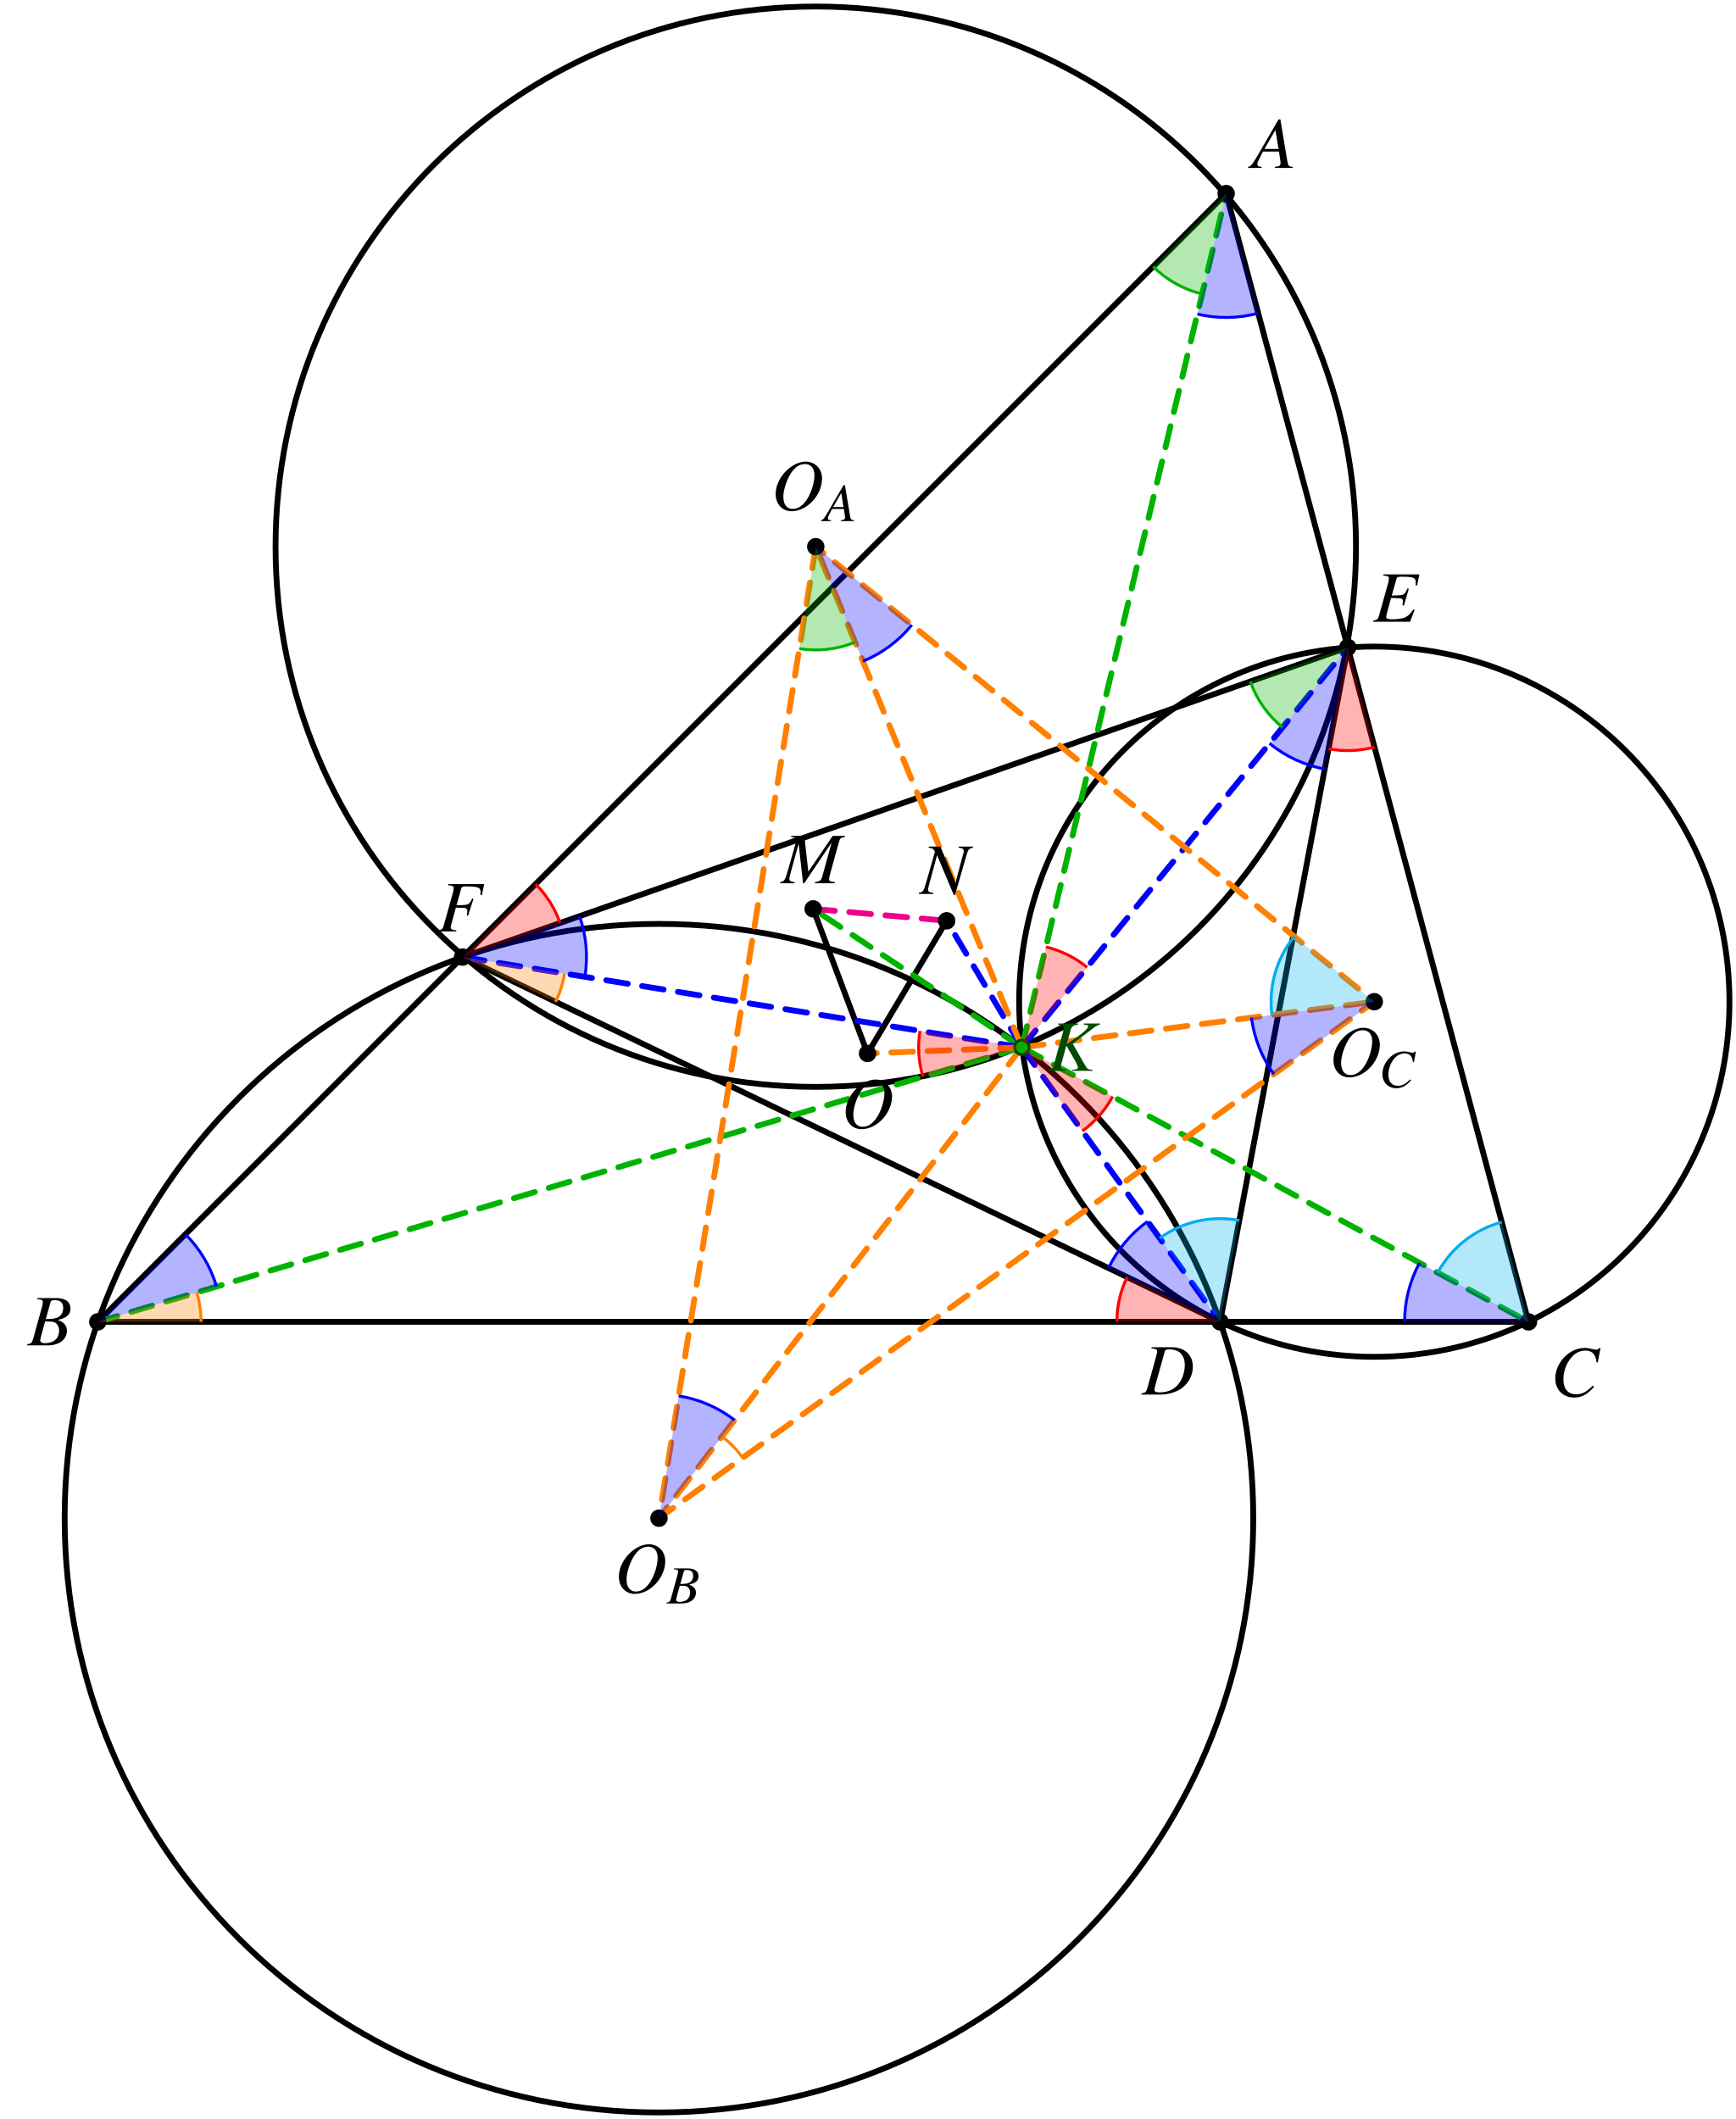
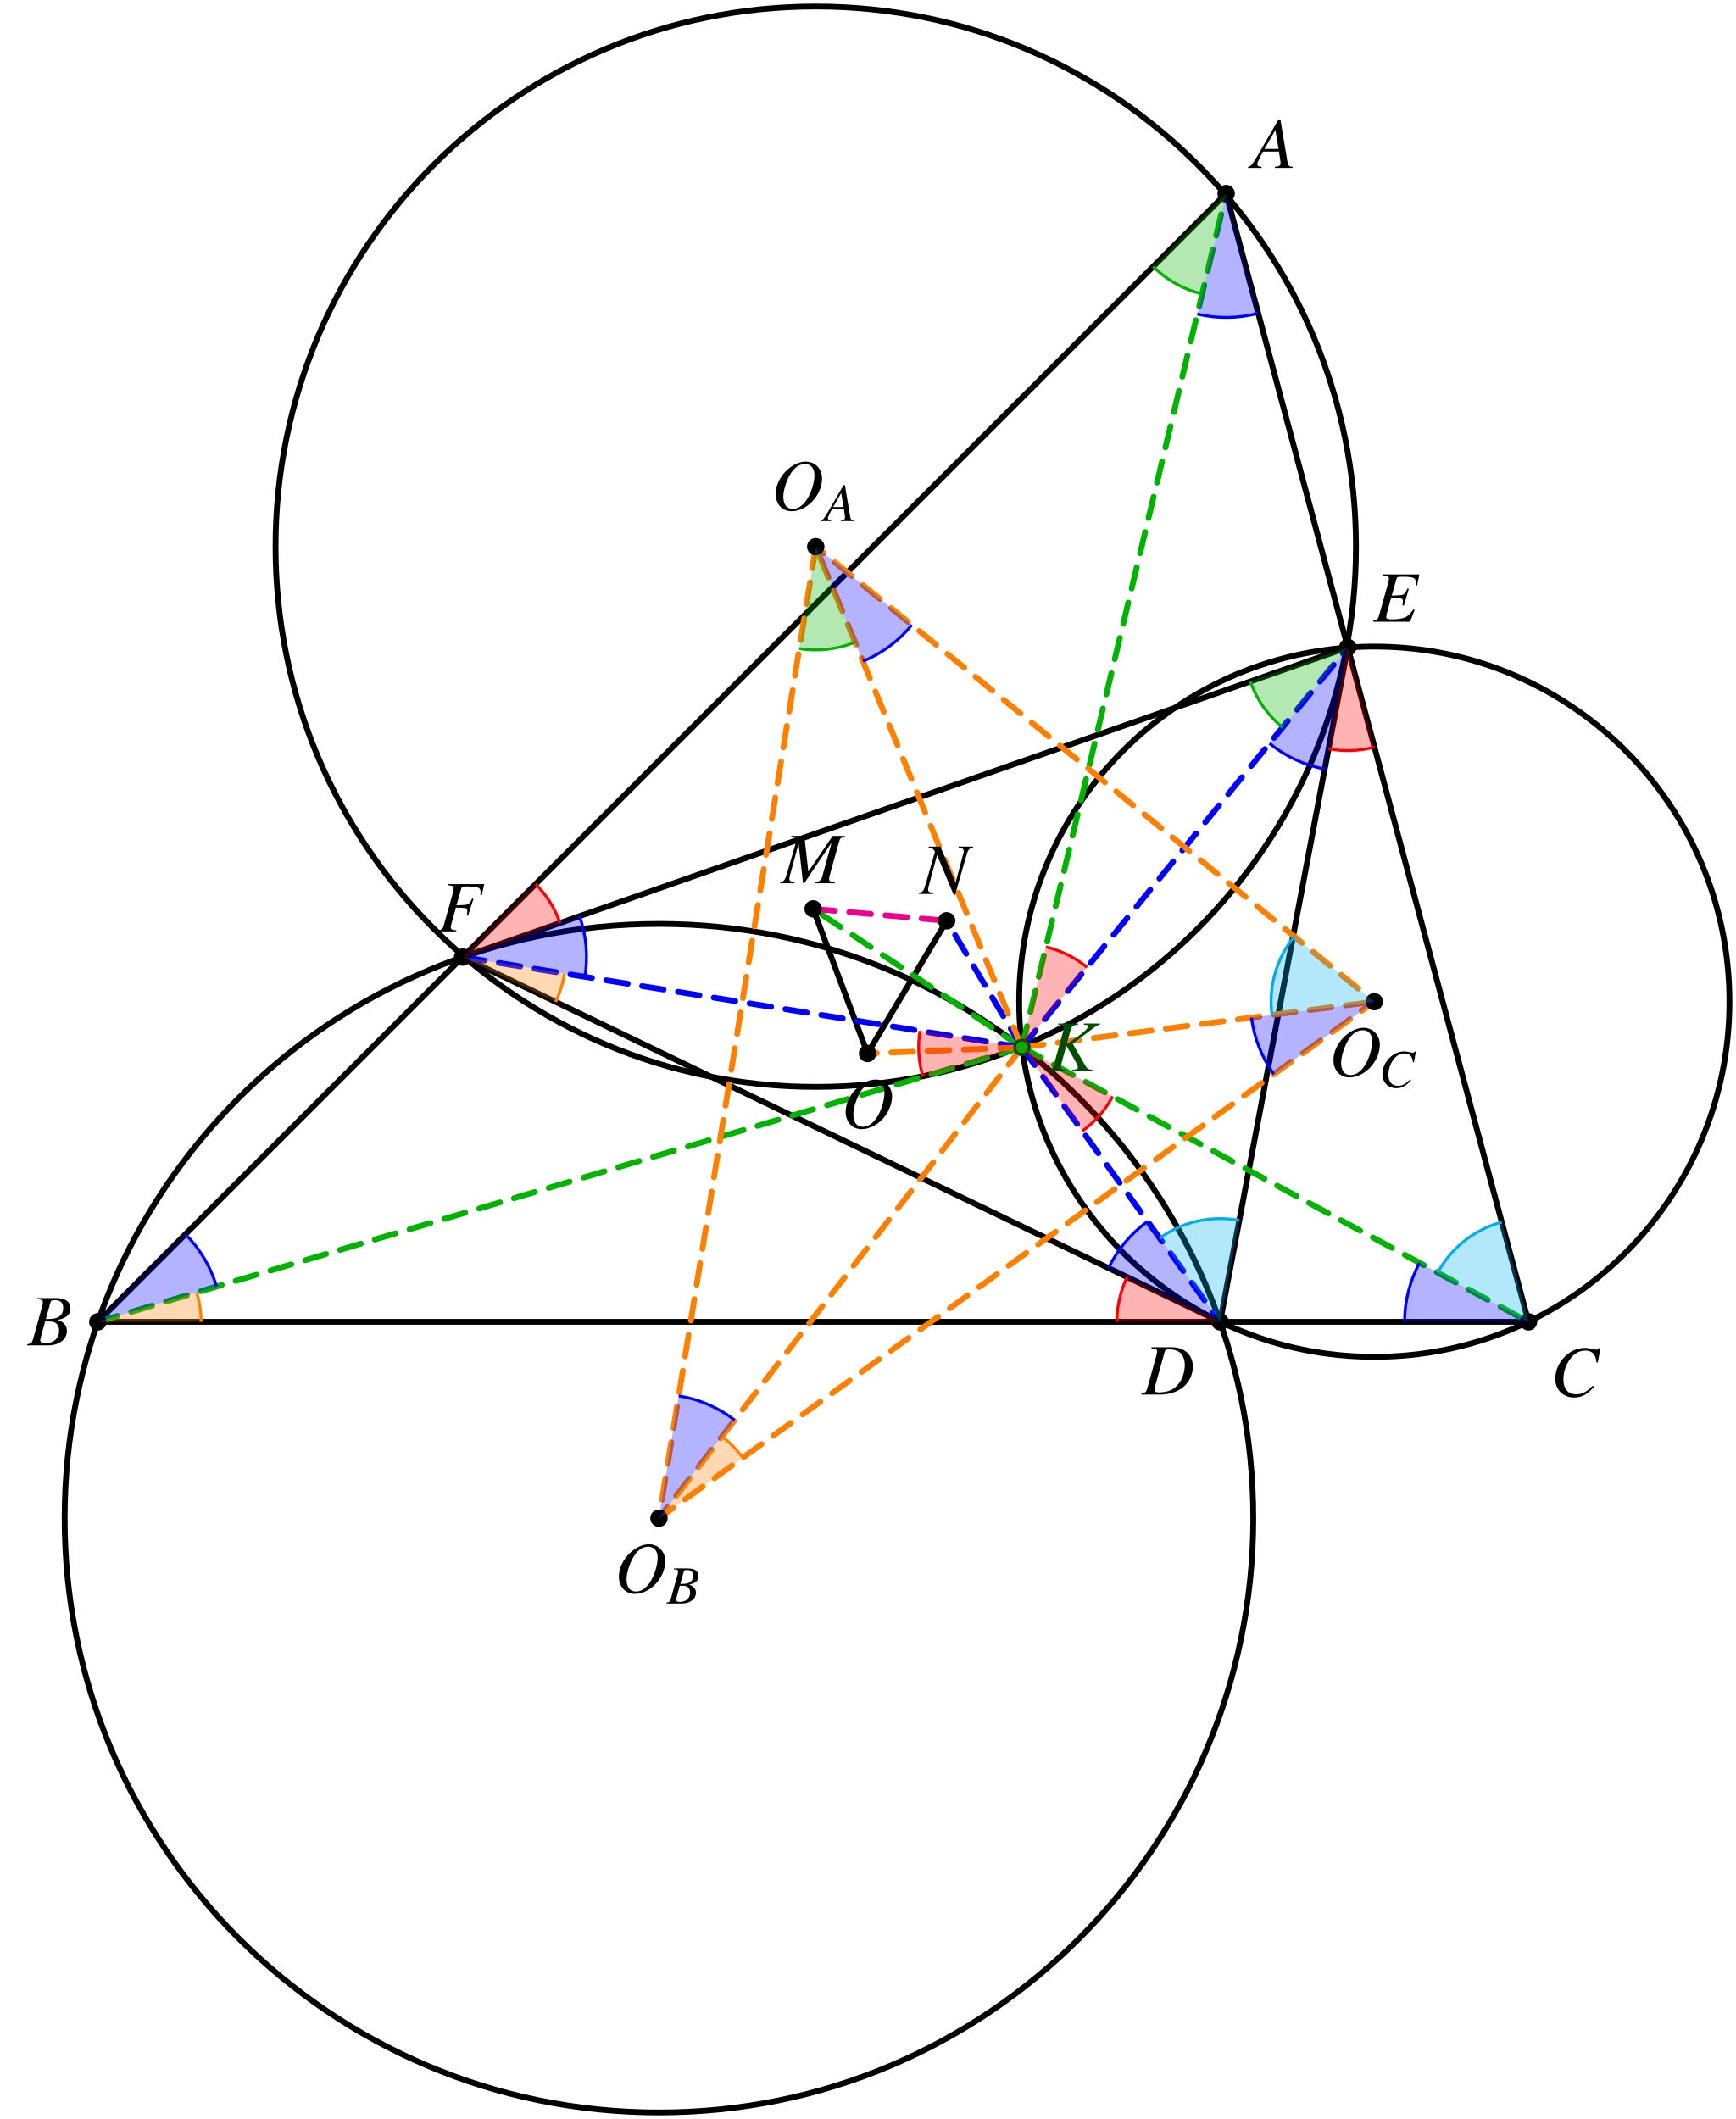
<svg xmlns="http://www.w3.org/2000/svg" xmlns:xlink="http://www.w3.org/1999/xlink" width="357.453pt" height="436.346pt" viewBox="0 0 357.453 436.346">
  <defs>
    <g>
      <g id="glyph-0-0">
        <path d="M 9.641 -9.75 L 2.203 -9.75 L 2.203 -9.516 C 3.172 -9.422 3.344 -9.328 3.344 -8.906 C 3.344 -8.672 3.281 -8.312 3.188 -7.953 L 1.344 -1.344 C 1.078 -0.453 0.969 -0.359 0.125 -0.234 L 0.125 0 L 3.891 0 L 3.891 -0.234 C 3.016 -0.281 2.75 -0.453 2.75 -0.891 C 2.75 -1.016 2.797 -1.234 2.891 -1.562 L 3.812 -4.906 C 4.359 -4.875 4.688 -4.859 5.016 -4.859 C 5.594 -4.859 5.703 -4.844 5.844 -4.781 C 6.062 -4.656 6.172 -4.469 6.172 -4.172 C 6.172 -3.922 6.141 -3.75 6.047 -3.281 L 6.297 -3.219 L 7.438 -6.703 L 7.172 -6.781 C 6.5 -5.438 6.453 -5.422 3.938 -5.391 L 4.922 -8.875 C 5.016 -9.172 5.234 -9.266 5.844 -9.266 C 8.344 -9.266 8.891 -9.062 8.891 -8.141 C 8.891 -8.047 8.891 -7.984 8.875 -7.781 C 8.859 -7.688 8.859 -7.672 8.844 -7.5 L 9.156 -7.469 Z M 9.641 -9.75 " />
      </g>
      <g id="glyph-0-1">
        <path d="M 13.047 -9.75 L 10.547 -9.75 L 5.531 -2.391 L 4.703 -9.75 L 2 -9.75 L 2 -9.516 C 2.75 -9.469 3.109 -9.312 3.109 -8.969 C 3.109 -8.844 3.047 -8.625 2.953 -8.344 C 2.922 -8.297 2.891 -8.125 2.828 -7.906 C 2.812 -7.859 2.797 -7.797 2.781 -7.734 L 1.188 -2.188 C 0.734 -0.625 0.516 -0.328 -0.266 -0.234 L -0.266 0 L 2.688 0 L 2.688 -0.234 C 1.922 -0.297 1.625 -0.484 1.625 -0.891 C 1.625 -1.047 1.688 -1.438 1.766 -1.688 L 3.531 -8.156 L 4.438 0 L 4.688 0 L 10.328 -8.375 L 8.391 -1.359 C 8.156 -0.562 7.859 -0.344 6.891 -0.234 L 6.891 0 L 10.969 0 L 10.969 -0.234 C 9.953 -0.328 9.812 -0.422 9.812 -0.875 C 9.812 -1.141 9.844 -1.328 9.984 -1.797 L 11.812 -8.406 C 12.078 -9.312 12.156 -9.375 13.047 -9.516 Z M 13.047 -9.75 " />
      </g>
      <g id="glyph-0-2">
        <path d="M 10.859 -9.75 L 7.891 -9.75 L 7.891 -9.516 C 8.734 -9.438 8.938 -9.297 8.938 -8.75 C 8.938 -8.578 8.906 -8.391 8.797 -8.094 C 8.781 -8.047 8.766 -7.984 8.766 -7.984 L 7.25 -2.297 L 4.141 -9.75 L 1.734 -9.75 L 1.734 -9.516 C 2.438 -9.453 2.75 -9.266 3.016 -8.672 L 1.234 -2.453 C 0.672 -0.531 0.547 -0.359 -0.297 -0.234 L -0.297 0 L 2.656 0 L 2.656 -0.234 C 1.891 -0.297 1.609 -0.469 1.609 -0.875 C 1.609 -1.078 1.656 -1.375 1.75 -1.688 L 3.453 -7.984 L 6.891 0.219 L 7.156 0.219 L 9.312 -7.297 C 9.859 -9.219 9.922 -9.312 10.859 -9.516 Z M 10.859 -9.75 " />
      </g>
      <g id="glyph-0-3">
        <path d="M 7.078 -9.953 C 5.828 -9.953 4.484 -9.344 3.281 -8.266 C 1.781 -6.875 0.891 -5.047 0.891 -3.297 C 0.891 -1.203 2.25 0.266 4.156 0.266 C 7.266 0.266 10.281 -2.875 10.438 -6.25 C 10.547 -8.344 9.078 -9.953 7.078 -9.953 Z M 6.953 -9.453 C 8.125 -9.453 8.875 -8.594 8.875 -7.188 C 8.875 -5.578 8.172 -3.391 7.203 -1.984 C 6.375 -0.812 5.453 -0.219 4.406 -0.219 C 3.156 -0.219 2.469 -1.141 2.469 -2.75 C 2.469 -4.156 3.219 -6.375 4.109 -7.672 C 4.938 -8.891 5.859 -9.453 6.953 -9.453 Z M 6.953 -9.453 " />
      </g>
      <g id="glyph-0-4">
        <path d="M -0.125 0 L 4.094 0 C 6.438 0 8.047 -1.219 8.047 -2.984 C 8.047 -3.547 7.875 -4.062 7.547 -4.391 C 7.25 -4.734 6.953 -4.922 6.172 -5.25 C 7.234 -5.5 7.656 -5.672 8.141 -6.094 C 8.562 -6.453 8.781 -6.953 8.781 -7.562 C 8.781 -8.984 7.719 -9.75 5.797 -9.75 L 1.938 -9.75 L 1.938 -9.516 C 2.875 -9.438 3.094 -9.328 3.094 -8.906 C 3.094 -8.672 3.031 -8.312 2.922 -7.953 L 1.094 -1.344 C 0.828 -0.484 0.719 -0.391 -0.125 -0.234 Z M 3.562 -4.938 C 4.531 -4.938 5.156 -4.891 5.453 -4.766 C 6.062 -4.516 6.438 -3.859 6.438 -3.047 C 6.438 -1.438 5.328 -0.453 3.516 -0.453 C 2.891 -0.453 2.547 -0.672 2.547 -1.078 C 2.547 -1.25 2.734 -1.969 3.078 -3.172 C 3.266 -3.844 3.359 -4.188 3.562 -4.938 Z M 4.672 -8.891 C 4.766 -9.219 4.938 -9.312 5.531 -9.312 C 6.719 -9.312 7.281 -8.797 7.281 -7.688 C 7.281 -6.844 6.922 -6.188 6.281 -5.828 C 5.766 -5.531 5.047 -5.422 3.703 -5.422 Z M 4.672 -8.891 " />
      </g>
      <g id="glyph-0-5">
        <path d="M 8.422 -0.234 C 7.578 -0.312 7.484 -0.438 7.297 -1.531 L 5.891 -9.984 L 5.5 -9.984 L 1.172 -2.516 C -0.016 -0.516 -0.172 -0.359 -0.766 -0.234 L -0.766 0 L 2.031 0 L 2.031 -0.234 C 1.266 -0.312 1.156 -0.391 1.156 -0.766 C 1.156 -1.047 1.188 -1.188 1.453 -1.688 L 2.297 -3.375 L 5.594 -3.375 L 5.891 -1.422 C 5.906 -1.281 5.922 -1.156 5.922 -1.031 C 5.922 -0.469 5.703 -0.328 4.75 -0.234 L 4.75 0 L 8.422 0 Z M 2.609 -3.906 L 4.859 -7.797 L 5.516 -3.906 Z M 2.609 -3.906 " />
      </g>
      <g id="glyph-0-6">
        <path d="M 9.469 -9.75 L 2.047 -9.75 L 2.047 -9.516 C 2.969 -9.422 3.203 -9.312 3.203 -8.906 C 3.203 -8.734 3.109 -8.219 3.031 -7.953 L 1.188 -1.344 C 0.938 -0.5 0.828 -0.391 -0.016 -0.234 L -0.016 0 L 7.562 0 L 8.484 -2.422 L 8.25 -2.547 C 7.547 -1.578 7.156 -1.188 6.516 -0.891 C 5.953 -0.641 4.938 -0.5 3.828 -0.5 C 2.984 -0.5 2.625 -0.641 2.625 -1 C 2.625 -1.172 2.797 -1.859 3.172 -3.188 C 3.359 -3.844 3.5 -4.328 3.641 -4.906 C 4.172 -4.875 4.625 -4.859 4.812 -4.859 C 5.391 -4.875 5.812 -4.781 5.969 -4.625 C 6.047 -4.562 6.078 -4.422 6.078 -4.172 C 6.078 -3.906 6.047 -3.719 5.969 -3.391 L 6.281 -3.312 L 7.297 -6.781 L 7.016 -6.844 C 6.453 -5.578 6.312 -5.484 4.953 -5.422 C 4.781 -5.422 4.297 -5.406 3.781 -5.391 L 4.766 -8.875 C 4.859 -9.203 5.016 -9.266 5.859 -9.266 C 8.203 -9.266 8.719 -9.062 8.719 -8.172 C 8.719 -7.984 8.703 -7.75 8.688 -7.5 L 9 -7.469 Z M 9.469 -9.75 " />
      </g>
      <g id="glyph-0-7">
        <path d="M 1.938 -9.516 C 2.875 -9.422 3.094 -9.312 3.094 -8.906 C 3.094 -8.672 3.031 -8.312 2.922 -7.953 L 1.094 -1.344 C 0.828 -0.484 0.719 -0.391 -0.125 -0.234 L -0.125 0 L 3.656 0 C 5.406 0 7 -0.469 8.156 -1.297 C 9.609 -2.359 10.453 -4 10.453 -5.734 C 10.453 -8.188 8.75 -9.75 6.094 -9.75 L 1.938 -9.75 Z M 4.672 -8.875 C 4.766 -9.203 4.984 -9.312 5.594 -9.312 C 6.438 -9.312 7.188 -9.109 7.656 -8.75 C 8.391 -8.219 8.797 -7.281 8.797 -6.094 C 8.797 -4.484 8.172 -2.812 7.156 -1.797 C 6.281 -0.891 5.062 -0.453 3.516 -0.453 C 2.828 -0.453 2.547 -0.609 2.547 -1 C 2.547 -1.188 2.609 -1.531 2.875 -2.422 Z M 4.672 -8.875 " />
      </g>
      <g id="glyph-0-8">
        <path d="M 9.734 -6.953 L 10.297 -9.922 L 9.984 -9.922 C 9.859 -9.672 9.703 -9.594 9.406 -9.594 C 9.297 -9.594 9.109 -9.625 8.797 -9.688 C 8.125 -9.859 7.531 -9.953 7.047 -9.953 C 3.875 -9.953 0.984 -6.953 0.984 -3.625 C 0.984 -1.344 2.594 0.266 4.891 0.266 C 6.422 0.266 7.625 -0.391 8.969 -1.953 L 8.703 -2.172 C 7.359 -0.844 6.5 -0.406 5.266 -0.406 C 3.609 -0.406 2.656 -1.531 2.656 -3.469 C 2.656 -5.25 3.375 -7.047 4.547 -8.266 C 5.266 -9 6.203 -9.406 7.188 -9.406 C 8.562 -9.406 9.328 -8.609 9.469 -6.984 Z M 9.734 -6.953 " />
      </g>
      <g id="glyph-0-9">
        <path d="M 10.781 -9.75 L 7.469 -9.75 L 7.469 -9.516 C 7.641 -9.5 7.812 -9.469 7.875 -9.469 C 8.234 -9.438 8.375 -9.344 8.375 -9.188 C 8.375 -8.828 7.562 -8.016 6.234 -7.094 L 3.953 -5.516 L 4.75 -8.406 C 4.969 -9.156 5.375 -9.453 6.266 -9.516 L 6.266 -9.75 L 2.188 -9.75 L 2.188 -9.516 C 3.109 -9.422 3.328 -9.312 3.328 -8.875 C 3.328 -8.656 3.266 -8.312 3.172 -7.953 L 1.328 -1.344 C 1.062 -0.453 0.984 -0.375 0.109 -0.234 L 0.109 0 L 3.812 0 L 3.812 -0.234 C 2.875 -0.344 2.734 -0.438 2.734 -0.891 C 2.734 -1.047 2.766 -1.188 2.859 -1.484 L 2.938 -1.797 L 3.875 -5.203 L 5.672 -2.094 C 6.031 -1.484 6.25 -0.953 6.25 -0.672 C 6.25 -0.453 6.031 -0.328 5.562 -0.281 C 5.484 -0.281 5.312 -0.266 5.125 -0.234 L 5.125 0 L 9.234 0 L 9.234 -0.234 C 8.297 -0.328 8.203 -0.375 7.781 -1.078 L 5.188 -5.594 L 9.672 -8.984 C 10.078 -9.297 10.422 -9.453 10.781 -9.516 Z M 10.781 -9.75 " />
      </g>
      <g id="glyph-1-0">
        <path d="M 6.234 -0.172 C 5.609 -0.234 5.547 -0.328 5.406 -1.125 L 4.359 -7.391 L 4.078 -7.391 L 0.859 -1.859 C -0.016 -0.391 -0.125 -0.266 -0.562 -0.172 L -0.562 0 L 1.5 0 L 1.5 -0.172 C 0.938 -0.234 0.859 -0.281 0.859 -0.562 C 0.859 -0.781 0.891 -0.875 1.078 -1.25 L 1.703 -2.5 L 4.141 -2.5 L 4.359 -1.047 C 4.375 -0.953 4.375 -0.859 4.375 -0.766 C 4.375 -0.344 4.219 -0.25 3.516 -0.172 L 3.516 0 L 6.234 0 Z M 1.938 -2.891 L 3.594 -5.781 L 4.078 -2.891 Z M 1.938 -2.891 " />
      </g>
      <g id="glyph-1-1">
        <path d="M -0.094 0 L 3.031 0 C 4.766 0 5.969 -0.906 5.969 -2.219 C 5.969 -2.625 5.828 -3.016 5.594 -3.25 C 5.359 -3.5 5.141 -3.641 4.562 -3.891 C 5.359 -4.078 5.672 -4.203 6.031 -4.516 C 6.344 -4.781 6.5 -5.156 6.5 -5.594 C 6.5 -6.656 5.719 -7.219 4.297 -7.219 L 1.438 -7.219 L 1.438 -7.047 C 2.125 -6.984 2.297 -6.906 2.297 -6.594 C 2.297 -6.422 2.25 -6.156 2.172 -5.891 L 0.812 -1 C 0.609 -0.359 0.531 -0.281 -0.094 -0.172 Z M 2.641 -3.656 C 3.359 -3.656 3.812 -3.625 4.031 -3.531 C 4.484 -3.344 4.766 -2.859 4.766 -2.25 C 4.766 -1.062 3.953 -0.328 2.594 -0.328 C 2.141 -0.328 1.891 -0.5 1.891 -0.797 C 1.891 -0.922 2.031 -1.453 2.281 -2.344 C 2.422 -2.844 2.484 -3.094 2.641 -3.656 Z M 3.469 -6.578 C 3.531 -6.828 3.656 -6.891 4.094 -6.891 C 4.984 -6.891 5.391 -6.516 5.391 -5.703 C 5.391 -5.062 5.125 -4.578 4.641 -4.312 C 4.266 -4.094 3.734 -4.016 2.75 -4.016 Z M 3.469 -6.578 " />
      </g>
      <g id="glyph-1-2">
        <path d="M 7.219 -5.141 L 7.625 -7.344 L 7.391 -7.344 C 7.297 -7.172 7.188 -7.109 6.969 -7.109 C 6.875 -7.109 6.75 -7.125 6.516 -7.172 C 6.016 -7.297 5.578 -7.375 5.219 -7.375 C 2.859 -7.375 0.734 -5.141 0.734 -2.688 C 0.734 -1 1.922 0.203 3.625 0.203 C 4.75 0.203 5.641 -0.281 6.641 -1.453 L 6.453 -1.609 C 5.453 -0.625 4.812 -0.297 3.906 -0.297 C 2.672 -0.297 1.969 -1.141 1.969 -2.562 C 1.969 -3.891 2.5 -5.219 3.359 -6.125 C 3.891 -6.656 4.594 -6.969 5.328 -6.969 C 6.344 -6.969 6.906 -6.375 7.016 -5.172 Z M 7.219 -5.141 " />
      </g>
    </g>
    <clipPath id="clip-0">
      <path clip-rule="nonzero" d="M 0 173 L 275 173 L 275 436.344 L 0 436.344 Z M 0 173 " />
    </clipPath>
    <clipPath id="clip-1">
      <path clip-rule="nonzero" d="M 192 116 L 357.453 116 L 357.453 297 L 192 297 Z M 192 116 " />
    </clipPath>
  </defs>
  <path fill="none" stroke-width="0.797" stroke-linecap="round" stroke-linejoin="round" stroke="rgb(0%, 0%, 0%)" stroke-opacity="1" stroke-miterlimit="10" d="M 56.693 98.197 L -98.195 -56.694 L 98.196 -56.694 Z M 56.693 98.197 " transform="matrix(1.5, 0, 0, -1.5, 167.433, 187.155)" />
  <path fill="none" stroke-width="0.797" stroke-linecap="round" stroke-linejoin="round" stroke="rgb(0%, 0%, 0%)" stroke-opacity="1" stroke-miterlimit="10" d="M 55.865 -56.694 L 73.386 35.9 L -48.119 -6.618 Z M 55.865 -56.694 " transform="matrix(1.5, 0, 0, -1.5, 167.433, 187.155)" />
  <path fill="none" stroke-width="0.797" stroke-linecap="butt" stroke-linejoin="miter" stroke="rgb(0%, 0%, 0%)" stroke-opacity="1" stroke-miterlimit="10" d="M 74.516 49.718 C 74.516 90.674 41.316 123.874 0.36 123.874 C -40.596 123.874 -73.796 90.674 -73.796 49.718 C -73.796 8.762 -40.596 -24.438 0.36 -24.438 C 41.316 -24.438 74.516 8.762 74.516 49.718 Z M 74.516 49.718 " transform="matrix(1.5, 0, 0, -1.5, 167.433, 187.155)" />
  <g clip-path="url(#clip-0)">
    <path fill="none" stroke-width="0.797" stroke-linecap="butt" stroke-linejoin="miter" stroke="rgb(0%, 0%, 0%)" stroke-opacity="1" stroke-miterlimit="10" d="M 60.417 -83.649 C 60.417 -38.592 23.891 -2.066 -21.164 -2.066 C -66.221 -2.066 -102.747 -38.592 -102.747 -83.649 C -102.747 -128.707 -66.221 -165.23 -21.164 -165.23 C 23.891 -165.23 60.417 -128.707 60.417 -83.649 Z M 60.417 -83.649 " transform="matrix(1.5, 0, 0, -1.5, 167.433, 187.155)" />
  </g>
  <g clip-path="url(#clip-1)">
    <path fill="none" stroke-width="0.797" stroke-linecap="butt" stroke-linejoin="miter" stroke="rgb(0%, 0%, 0%)" stroke-opacity="1" stroke-miterlimit="10" d="M 125.782 -12.743 C 125.782 14.181 103.956 36.007 77.032 36.007 C 50.107 36.007 28.279 14.181 28.279 -12.743 C 28.279 -39.67 50.107 -61.496 77.032 -61.496 C 103.956 -61.496 125.782 -39.67 125.782 -12.743 Z M 125.782 -12.743 " transform="matrix(1.5, 0, 0, -1.5, 167.433, 187.155)" />
  </g>
  <path fill="none" stroke-width="0.797" stroke-linecap="round" stroke-linejoin="miter" stroke="rgb(0%, 0%, 0%)" stroke-opacity="1" stroke-miterlimit="10" d="M 7.464 -19.85 L 0 -0.001 " transform="matrix(1.5, 0, 0, -1.5, 167.433, 187.155)" />
  <path fill="none" stroke-width="0.797" stroke-linecap="round" stroke-linejoin="miter" stroke="rgb(0%, 0%, 0%)" stroke-opacity="1" stroke-miterlimit="10" d="M 7.464 -19.85 L 18.329 -1.636 " transform="matrix(1.5, 0, 0, -1.5, 167.433, 187.155)" />
  <path fill="none" stroke-width="0.797" stroke-linecap="round" stroke-linejoin="miter" stroke="rgb(0%, 70%, 0%)" stroke-opacity="1" stroke-dasharray="2.989 1.993" stroke-miterlimit="10" d="M 28.654 -19.009 L 56.693 98.197 " transform="matrix(1.5, 0, 0, -1.5, 167.433, 187.155)" />
  <path fill="none" stroke-width="0.797" stroke-linecap="round" stroke-linejoin="miter" stroke="rgb(0%, 70%, 0%)" stroke-opacity="1" stroke-dasharray="2.989 1.993" stroke-miterlimit="10" d="M 28.654 -19.009 L -98.195 -56.694 " transform="matrix(1.5, 0, 0, -1.5, 167.433, 187.155)" />
  <path fill="none" stroke-width="0.797" stroke-linecap="round" stroke-linejoin="miter" stroke="rgb(0%, 70%, 0%)" stroke-opacity="1" stroke-dasharray="2.989 1.993" stroke-miterlimit="10" d="M 28.654 -19.009 L 98.196 -56.694 " transform="matrix(1.5, 0, 0, -1.5, 167.433, 187.155)" />
  <path fill="none" stroke-width="0.797" stroke-linecap="round" stroke-linejoin="miter" stroke="rgb(0%, 70%, 0%)" stroke-opacity="1" stroke-dasharray="2.989 1.993" stroke-miterlimit="10" d="M 28.654 -19.009 L 0 -0.001 " transform="matrix(1.5, 0, 0, -1.5, 167.433, 187.155)" />
  <path fill="none" stroke-width="0.797" stroke-linecap="round" stroke-linejoin="miter" stroke="rgb(0%, 0%, 100%)" stroke-opacity="1" stroke-dasharray="2.989 1.993" stroke-miterlimit="10" d="M 28.654 -19.009 L 55.865 -56.694 " transform="matrix(1.5, 0, 0, -1.5, 167.433, 187.155)" />
  <path fill="none" stroke-width="0.797" stroke-linecap="round" stroke-linejoin="miter" stroke="rgb(0%, 0%, 100%)" stroke-opacity="1" stroke-dasharray="2.989 1.993" stroke-miterlimit="10" d="M 28.654 -19.009 L 73.386 35.9 " transform="matrix(1.5, 0, 0, -1.5, 167.433, 187.155)" />
  <path fill="none" stroke-width="0.797" stroke-linecap="round" stroke-linejoin="miter" stroke="rgb(0%, 0%, 100%)" stroke-opacity="1" stroke-dasharray="2.989 1.993" stroke-miterlimit="10" d="M 28.654 -19.009 L -48.119 -6.618 " transform="matrix(1.5, 0, 0, -1.5, 167.433, 187.155)" />
  <path fill="none" stroke-width="0.797" stroke-linecap="round" stroke-linejoin="miter" stroke="rgb(0%, 0%, 100%)" stroke-opacity="1" stroke-dasharray="2.989 1.993" stroke-miterlimit="10" d="M 28.654 -19.009 L 18.329 -1.636 " transform="matrix(1.5, 0, 0, -1.5, 167.433, 187.155)" />
  <path fill="none" stroke-width="0.797" stroke-linecap="round" stroke-linejoin="miter" stroke="rgb(92.549%, 0%, 54.9%)" stroke-opacity="1" stroke-dasharray="2.989 1.993" stroke-miterlimit="10" d="M 0 -0.001 L 18.329 -1.636 " transform="matrix(1.5, 0, 0, -1.5, 167.433, 187.155)" />
  <path fill="none" stroke-width="0.797" stroke-linecap="round" stroke-linejoin="round" stroke="rgb(100%, 50%, 0%)" stroke-opacity="1" stroke-dasharray="2.989 1.993" stroke-miterlimit="10" d="M 0.36 49.718 L -21.164 -83.649 L 77.032 -12.743 Z M 0.36 49.718 " transform="matrix(1.5, 0, 0, -1.5, 167.433, 187.155)" />
  <path fill="none" stroke-width="0.797" stroke-linecap="round" stroke-linejoin="miter" stroke="rgb(100%, 50%, 0%)" stroke-opacity="1" stroke-dasharray="2.989 1.993" stroke-miterlimit="10" d="M 28.654 -19.009 L 0.36 49.718 " transform="matrix(1.5, 0, 0, -1.5, 167.433, 187.155)" />
  <path fill="none" stroke-width="0.797" stroke-linecap="round" stroke-linejoin="miter" stroke="rgb(100%, 50%, 0%)" stroke-opacity="1" stroke-dasharray="2.989 1.993" stroke-miterlimit="10" d="M 28.654 -19.009 L -21.164 -83.649 " transform="matrix(1.5, 0, 0, -1.5, 167.433, 187.155)" />
  <path fill="none" stroke-width="0.797" stroke-linecap="round" stroke-linejoin="miter" stroke="rgb(100%, 50%, 0%)" stroke-opacity="1" stroke-dasharray="2.989 1.993" stroke-miterlimit="10" d="M 28.654 -19.009 L 77.032 -12.743 " transform="matrix(1.5, 0, 0, -1.5, 167.433, 187.155)" />
  <path fill="none" stroke-width="0.797" stroke-linecap="round" stroke-linejoin="miter" stroke="rgb(100%, 50%, 0%)" stroke-opacity="1" stroke-dasharray="2.989 1.993" stroke-miterlimit="10" d="M 28.654 -19.009 L 7.464 -19.85 " transform="matrix(1.5, 0, 0, -1.5, 167.433, 187.155)" />
  <path fill-rule="nonzero" fill="rgb(0%, 0%, 0%)" fill-opacity="1" stroke-width="0.399" stroke-linecap="butt" stroke-linejoin="miter" stroke="rgb(0%, 0%, 0%)" stroke-opacity="1" stroke-miterlimit="10" d="M 57.691 98.197 C 57.691 98.747 57.243 99.192 56.693 99.192 C 56.144 99.192 55.698 98.747 55.698 98.197 C 55.698 97.645 56.144 97.2 56.693 97.2 C 57.243 97.2 57.691 97.645 57.691 98.197 Z M 57.691 98.197 " transform="matrix(1.5, 0, 0, -1.5, 167.433, 187.155)" />
  <path fill-rule="nonzero" fill="rgb(0%, 0%, 0%)" fill-opacity="1" stroke-width="0.399" stroke-linecap="butt" stroke-linejoin="miter" stroke="rgb(0%, 0%, 0%)" stroke-opacity="1" stroke-miterlimit="10" d="M -97.2 -56.694 C -97.2 -56.144 -97.645 -55.696 -98.195 -55.696 C -98.747 -55.696 -99.192 -56.144 -99.192 -56.694 C -99.192 -57.243 -98.747 -57.691 -98.195 -57.691 C -97.645 -57.691 -97.2 -57.243 -97.2 -56.694 Z M -97.2 -56.694 " transform="matrix(1.5, 0, 0, -1.5, 167.433, 187.155)" />
  <path fill-rule="nonzero" fill="rgb(0%, 0%, 0%)" fill-opacity="1" stroke-width="0.399" stroke-linecap="butt" stroke-linejoin="miter" stroke="rgb(0%, 0%, 0%)" stroke-opacity="1" stroke-miterlimit="10" d="M 99.193 -56.694 C 99.193 -56.144 98.745 -55.696 98.196 -55.696 C 97.646 -55.696 97.201 -56.144 97.201 -56.694 C 97.201 -57.243 97.646 -57.691 98.196 -57.691 C 98.745 -57.691 99.193 -57.243 99.193 -56.694 Z M 99.193 -56.694 " transform="matrix(1.5, 0, 0, -1.5, 167.433, 187.155)" />
  <path fill-rule="nonzero" fill="rgb(0%, 0%, 0%)" fill-opacity="1" stroke-width="0.399" stroke-linecap="butt" stroke-linejoin="miter" stroke="rgb(0%, 0%, 0%)" stroke-opacity="1" stroke-miterlimit="10" d="M 56.862 -56.694 C 56.862 -56.144 56.417 -55.696 55.865 -55.696 C 55.316 -55.696 54.87 -56.144 54.87 -56.694 C 54.87 -57.243 55.316 -57.691 55.865 -57.691 C 56.417 -57.691 56.862 -57.243 56.862 -56.694 Z M 56.862 -56.694 " transform="matrix(1.5, 0, 0, -1.5, 167.433, 187.155)" />
  <path fill-rule="nonzero" fill="rgb(0%, 0%, 0%)" fill-opacity="1" stroke-width="0.399" stroke-linecap="butt" stroke-linejoin="miter" stroke="rgb(0%, 0%, 0%)" stroke-opacity="1" stroke-miterlimit="10" d="M 74.383 35.9 C 74.383 36.45 73.935 36.895 73.386 36.895 C 72.836 36.895 72.388 36.45 72.388 35.9 C 72.388 35.351 72.836 34.903 73.386 34.903 C 73.935 34.903 74.383 35.351 74.383 35.9 Z M 74.383 35.9 " transform="matrix(1.5, 0, 0, -1.5, 167.433, 187.155)" />
  <path fill-rule="nonzero" fill="rgb(0%, 0%, 0%)" fill-opacity="1" stroke-width="0.399" stroke-linecap="butt" stroke-linejoin="miter" stroke="rgb(0%, 0%, 0%)" stroke-opacity="1" stroke-miterlimit="10" d="M -47.122 -6.618 C -47.122 -6.066 -47.57 -5.621 -48.119 -5.621 C -48.669 -5.621 -49.117 -6.066 -49.117 -6.618 C -49.117 -7.168 -48.669 -7.613 -48.119 -7.613 C -47.57 -7.613 -47.122 -7.168 -47.122 -6.618 Z M -47.122 -6.618 " transform="matrix(1.5, 0, 0, -1.5, 167.433, 187.155)" />
  <path fill-rule="nonzero" fill="rgb(0%, 0%, 0%)" fill-opacity="1" stroke-width="0.399" stroke-linecap="butt" stroke-linejoin="miter" stroke="rgb(0%, 0%, 0%)" stroke-opacity="1" stroke-miterlimit="10" d="M 0.995 -0.001 C 0.995 0.551 0.55 0.997 0 0.997 C -0.549 0.997 -0.997 0.551 -0.997 -0.001 C -0.997 -0.55 -0.549 -0.996 0 -0.996 C 0.55 -0.996 0.995 -0.55 0.995 -0.001 Z M 0.995 -0.001 " transform="matrix(1.5, 0, 0, -1.5, 167.433, 187.155)" />
  <path fill-rule="nonzero" fill="rgb(0%, 0%, 0%)" fill-opacity="1" stroke-width="0.399" stroke-linecap="butt" stroke-linejoin="miter" stroke="rgb(0%, 0%, 0%)" stroke-opacity="1" stroke-miterlimit="10" d="M 19.326 -1.636 C 19.326 -1.087 18.881 -0.641 18.329 -0.641 C 17.779 -0.641 17.334 -1.087 17.334 -1.636 C 17.334 -2.188 17.779 -2.634 18.329 -2.634 C 18.881 -2.634 19.326 -2.188 19.326 -1.636 Z M 19.326 -1.636 " transform="matrix(1.5, 0, 0, -1.5, 167.433, 187.155)" />
  <path fill-rule="nonzero" fill="rgb(0%, 0%, 0%)" fill-opacity="1" stroke-width="0.399" stroke-linecap="butt" stroke-linejoin="miter" stroke="rgb(0%, 0%, 0%)" stroke-opacity="1" stroke-miterlimit="10" d="M 8.461 -19.85 C 8.461 -19.298 8.016 -18.852 7.464 -18.852 C 6.914 -18.852 6.469 -19.298 6.469 -19.85 C 6.469 -20.399 6.914 -20.845 7.464 -20.845 C 8.016 -20.845 8.461 -20.399 8.461 -19.85 Z M 8.461 -19.85 " transform="matrix(1.5, 0, 0, -1.5, 167.433, 187.155)" />
  <path fill-rule="nonzero" fill="rgb(0%, 0%, 0%)" fill-opacity="1" stroke-width="0.399" stroke-linecap="butt" stroke-linejoin="miter" stroke="rgb(0%, 0%, 0%)" stroke-opacity="1" stroke-miterlimit="10" d="M 1.357 49.718 C 1.357 50.267 0.909 50.713 0.36 50.713 C -0.19 50.713 -0.638 50.267 -0.638 49.718 C -0.638 49.166 -0.19 48.721 0.36 48.721 C 0.909 48.721 1.357 49.166 1.357 49.718 Z M 1.357 49.718 " transform="matrix(1.5, 0, 0, -1.5, 167.433, 187.155)" />
  <path fill-rule="nonzero" fill="rgb(0%, 0%, 0%)" fill-opacity="1" stroke-width="0.399" stroke-linecap="butt" stroke-linejoin="miter" stroke="rgb(0%, 0%, 0%)" stroke-opacity="1" stroke-miterlimit="10" d="M -20.169 -83.649 C -20.169 -83.097 -20.614 -82.652 -21.164 -82.652 C -21.716 -82.652 -22.161 -83.097 -22.161 -83.649 C -22.161 -84.199 -21.716 -84.644 -21.164 -84.644 C -20.614 -84.644 -20.169 -84.199 -20.169 -83.649 Z M -20.169 -83.649 " transform="matrix(1.5, 0, 0, -1.5, 167.433, 187.155)" />
  <path fill-rule="nonzero" fill="rgb(0%, 0%, 0%)" fill-opacity="1" stroke-width="0.399" stroke-linecap="butt" stroke-linejoin="miter" stroke="rgb(0%, 0%, 0%)" stroke-opacity="1" stroke-miterlimit="10" d="M 78.026 -12.743 C 78.026 -12.194 77.581 -11.748 77.032 -11.748 C 76.482 -11.748 76.034 -12.194 76.034 -12.743 C 76.034 -13.295 76.482 -13.74 77.032 -13.74 C 77.581 -13.74 78.026 -13.295 78.026 -12.743 Z M 78.026 -12.743 " transform="matrix(1.5, 0, 0, -1.5, 167.433, 187.155)" />
  <path fill-rule="nonzero" fill="rgb(0%, 70%, 0%)" fill-opacity="1" stroke-width="0.399" stroke-linecap="butt" stroke-linejoin="miter" stroke="rgb(0%, 29.999%, 0%)" stroke-opacity="1" stroke-miterlimit="10" d="M 29.651 -19.009 C 29.651 -18.457 29.206 -18.011 28.654 -18.011 C 28.105 -18.011 27.659 -18.457 27.659 -19.009 C 27.659 -19.558 28.105 -20.003 28.654 -20.003 C 29.206 -20.003 29.651 -19.558 29.651 -19.009 Z M 29.651 -19.009 " transform="matrix(1.5, 0, 0, -1.5, 167.433, 187.155)" />
  <path fill-rule="nonzero" fill="rgb(100%, 0%, 0%)" fill-opacity="0.3" d="M 95.254 197.082 L 115.32 190.059 C 114.266 187.047 112.543 184.305 110.285 182.047 Z M 95.254 197.082 " />
  <path fill-rule="nonzero" fill="rgb(100%, 0%, 0%)" fill-opacity="0.3" d="M 251.23 272.195 L 232.078 262.973 C 230.695 265.848 229.973 269.004 229.973 272.195 Z M 251.23 272.195 " />
  <path fill-rule="nonzero" fill="rgb(100%, 0%, 0%)" fill-opacity="0.3" d="M 277.512 133.305 L 273.559 154.195 C 276.695 154.785 279.93 154.668 283.012 153.84 Z M 277.512 133.305 " />
  <path fill-rule="nonzero" fill="rgb(100%, 0%, 0%)" fill-opacity="0.3" d="M 210.414 215.668 L 223.844 199.184 C 221.367 197.168 218.465 195.734 215.359 194.992 Z M 210.414 215.668 " />
  <path fill-rule="nonzero" fill="rgb(100%, 0%, 0%)" fill-opacity="0.3" d="M 210.414 215.668 L 189.426 212.281 C 188.918 215.43 189.129 218.66 190.035 221.723 Z M 210.414 215.668 " />
  <path fill-rule="nonzero" fill="rgb(100%, 0%, 0%)" fill-opacity="0.3" d="M 210.414 215.668 L 222.859 232.902 C 225.449 231.035 227.586 228.602 229.105 225.797 Z M 210.414 215.668 " />
  <path fill="none" stroke-width="0.399" stroke-linecap="butt" stroke-linejoin="miter" stroke="rgb(100%, 0%, 0%)" stroke-opacity="1" stroke-miterlimit="10" d="M -34.742 -1.936 C -35.445 0.072 -36.593 1.9 -38.099 3.405 " transform="matrix(1.5, 0, 0, -1.5, 167.433, 187.155)" />
  <path fill="none" stroke-width="0.399" stroke-linecap="butt" stroke-linejoin="miter" stroke="rgb(100%, 0%, 0%)" stroke-opacity="1" stroke-miterlimit="10" d="M 43.097 -50.545 C 42.175 -52.462 41.693 -54.566 41.693 -56.694 " transform="matrix(1.5, 0, 0, -1.5, 167.433, 187.155)" />
  <path fill="none" stroke-width="0.399" stroke-linecap="butt" stroke-linejoin="miter" stroke="rgb(100%, 0%, 0%)" stroke-opacity="1" stroke-miterlimit="10" d="M 70.75 21.973 C 72.842 21.58 74.998 21.658 77.052 22.21 " transform="matrix(1.5, 0, 0, -1.5, 167.433, 187.155)" />
  <path fill="none" stroke-width="0.399" stroke-linecap="butt" stroke-linejoin="miter" stroke="rgb(100%, 0%, 0%)" stroke-opacity="1" stroke-miterlimit="10" d="M 37.607 -8.019 C 35.956 -6.675 34.021 -5.72 31.951 -5.225 " transform="matrix(1.5, 0, 0, -1.5, 167.433, 187.155)" />
  <path fill="none" stroke-width="0.399" stroke-linecap="butt" stroke-linejoin="miter" stroke="rgb(100%, 0%, 0%)" stroke-opacity="1" stroke-miterlimit="10" d="M 14.662 -16.751 C 14.323 -18.85 14.464 -21.003 15.068 -23.045 " transform="matrix(1.5, 0, 0, -1.5, 167.433, 187.155)" />
  <path fill="none" stroke-width="0.399" stroke-linecap="butt" stroke-linejoin="miter" stroke="rgb(100%, 0%, 0%)" stroke-opacity="1" stroke-miterlimit="10" d="M 36.951 -30.498 C 38.677 -29.253 40.102 -27.631 41.115 -25.761 " transform="matrix(1.5, 0, 0, -1.5, 167.433, 187.155)" />
  <path fill-rule="nonzero" fill="rgb(0%, 0%, 100%)" fill-opacity="0.3" d="M 95.254 197.082 L 120.438 201.145 C 121.113 196.957 120.734 192.66 119.332 188.656 Z M 95.254 197.082 " />
  <path fill-rule="nonzero" fill="rgb(0%, 0%, 100%)" fill-opacity="0.3" d="M 251.23 272.195 L 236.297 251.512 C 232.859 253.996 230.09 257.305 228.246 261.129 Z M 251.23 272.195 " />
  <path fill-rule="nonzero" fill="rgb(0%, 0%, 100%)" fill-opacity="0.3" d="M 277.512 133.305 L 261.398 153.086 C 264.688 155.766 268.602 157.582 272.77 158.371 Z M 277.512 133.305 " />
  <path fill-rule="nonzero" fill="rgb(0%, 0%, 100%)" fill-opacity="0.3" d="M 252.473 39.859 L 246.539 64.672 C 250.668 65.66 254.977 65.602 259.074 64.504 Z M 252.473 39.859 " />
  <path fill-rule="nonzero" fill="rgb(0%, 0%, 100%)" fill-opacity="0.3" d="M 20.141 272.195 L 44.594 264.93 C 43.383 260.863 41.18 257.156 38.18 254.156 Z M 20.141 272.195 " />
  <path fill-rule="nonzero" fill="rgb(0%, 0%, 100%)" fill-opacity="0.3" d="M 314.727 272.195 L 292.297 260.043 C 290.277 263.773 289.215 267.953 289.215 272.195 Z M 314.727 272.195 " />
  <path fill-rule="nonzero" fill="rgb(0%, 0%, 100%)" fill-opacity="0.3" d="M 167.973 112.578 L 177.684 136.168 C 181.609 134.555 185.07 131.98 187.75 128.691 Z M 167.973 112.578 " />
  <path fill-rule="nonzero" fill="rgb(0%, 0%, 100%)" fill-opacity="0.3" d="M 135.688 312.629 L 151.258 292.422 C 147.898 289.832 143.938 288.117 139.75 287.441 Z M 135.688 312.629 " />
  <path fill-rule="nonzero" fill="rgb(0%, 0%, 100%)" fill-opacity="0.3" d="M 282.98 206.27 L 257.68 209.547 C 258.227 213.754 259.812 217.766 262.297 221.207 Z M 282.98 206.27 " />
  <path fill="none" stroke-width="0.399" stroke-linecap="butt" stroke-linejoin="miter" stroke="rgb(0%, 0%, 100%)" stroke-opacity="1" stroke-miterlimit="10" d="M -31.33 -9.326 C -30.88 -6.535 -31.132 -3.67 -32.067 -1.001 " transform="matrix(1.5, 0, 0, -1.5, 167.433, 187.155)" />
  <path fill="none" stroke-width="0.399" stroke-linecap="butt" stroke-linejoin="miter" stroke="rgb(0%, 0%, 100%)" stroke-opacity="1" stroke-miterlimit="10" d="M 45.909 -42.904 C 43.618 -44.561 41.771 -46.766 40.542 -49.316 " transform="matrix(1.5, 0, 0, -1.5, 167.433, 187.155)" />
  <path fill="none" stroke-width="0.399" stroke-linecap="butt" stroke-linejoin="miter" stroke="rgb(0%, 0%, 100%)" stroke-opacity="1" stroke-miterlimit="10" d="M 62.644 22.713 C 64.836 20.926 67.446 19.715 70.224 19.189 " transform="matrix(1.5, 0, 0, -1.5, 167.433, 187.155)" />
  <path fill="none" stroke-width="0.399" stroke-linecap="butt" stroke-linejoin="miter" stroke="rgb(0%, 0%, 100%)" stroke-opacity="1" stroke-miterlimit="10" d="M 52.737 81.655 C 55.49 80.997 58.362 81.036 61.094 81.767 " transform="matrix(1.5, 0, 0, -1.5, 167.433, 187.155)" />
  <path fill="none" stroke-width="0.399" stroke-linecap="butt" stroke-linejoin="miter" stroke="rgb(0%, 0%, 100%)" stroke-opacity="1" stroke-miterlimit="10" d="M -81.893 -51.85 C -82.7 -49.139 -84.169 -46.667 -86.169 -44.667 " transform="matrix(1.5, 0, 0, -1.5, 167.433, 187.155)" />
  <path fill="none" stroke-width="0.399" stroke-linecap="butt" stroke-linejoin="miter" stroke="rgb(0%, 0%, 100%)" stroke-opacity="1" stroke-miterlimit="10" d="M 83.243 -48.592 C 81.896 -51.079 81.188 -53.865 81.188 -56.694 " transform="matrix(1.5, 0, 0, -1.5, 167.433, 187.155)" />
  <path fill="none" stroke-width="0.399" stroke-linecap="butt" stroke-linejoin="miter" stroke="rgb(0%, 0%, 100%)" stroke-opacity="1" stroke-miterlimit="10" d="M 6.834 33.991 C 9.451 35.067 11.758 36.783 13.545 38.976 " transform="matrix(1.5, 0, 0, -1.5, 167.433, 187.155)" />
  <path fill="none" stroke-width="0.399" stroke-linecap="butt" stroke-linejoin="miter" stroke="rgb(0%, 0%, 100%)" stroke-opacity="1" stroke-miterlimit="10" d="M -10.783 -70.178 C -13.023 -68.451 -15.664 -67.308 -18.455 -66.858 " transform="matrix(1.5, 0, 0, -1.5, 167.433, 187.155)" />
  <path fill="none" stroke-width="0.399" stroke-linecap="butt" stroke-linejoin="miter" stroke="rgb(0%, 0%, 100%)" stroke-opacity="1" stroke-miterlimit="10" d="M 60.164 -14.928 C 60.529 -17.733 61.586 -20.407 63.243 -22.701 " transform="matrix(1.5, 0, 0, -1.5, 167.433, 187.155)" />
  <path fill-rule="nonzero" fill="rgb(0%, 70%, 0%)" fill-opacity="0.3" d="M 252.473 39.859 L 237.441 54.895 C 240.215 57.668 243.711 59.621 247.527 60.535 Z M 252.473 39.859 " />
  <path fill-rule="nonzero" fill="rgb(0%, 70%, 0%)" fill-opacity="0.3" d="M 277.512 133.305 L 257.445 140.324 C 258.742 144.031 261.043 147.309 264.086 149.789 Z M 277.512 133.305 " />
  <path fill-rule="nonzero" fill="rgb(0%, 70%, 0%)" fill-opacity="0.3" d="M 167.973 112.578 L 164.586 133.566 C 168.461 134.191 172.438 133.73 176.066 132.238 Z M 167.973 112.578 " />
  <path fill="none" stroke-width="0.399" stroke-linecap="butt" stroke-linejoin="miter" stroke="rgb(0%, 70%, 0%)" stroke-opacity="1" stroke-miterlimit="10" d="M 46.672 88.174 C 48.521 86.325 50.852 85.023 53.396 84.413 " transform="matrix(1.5, 0, 0, -1.5, 167.433, 187.155)" />
  <path fill="none" stroke-width="0.399" stroke-linecap="butt" stroke-linejoin="miter" stroke="rgb(0%, 70%, 0%)" stroke-opacity="1" stroke-miterlimit="10" d="M 60.008 31.221 C 60.873 28.749 62.407 26.564 64.435 24.911 " transform="matrix(1.5, 0, 0, -1.5, 167.433, 187.155)" />
  <path fill="none" stroke-width="0.399" stroke-linecap="butt" stroke-linejoin="miter" stroke="rgb(0%, 70%, 0%)" stroke-opacity="1" stroke-miterlimit="10" d="M -1.898 35.726 C 0.685 35.309 3.336 35.616 5.756 36.611 " transform="matrix(1.5, 0, 0, -1.5, 167.433, 187.155)" />
  <path fill-rule="nonzero" fill="rgb(100%, 50%, 0%)" fill-opacity="0.3" d="M 20.141 272.195 L 41.398 272.195 C 41.398 270.145 41.102 268.105 40.516 266.141 Z M 20.141 272.195 " />
  <path fill-rule="nonzero" fill="rgb(100%, 50%, 0%)" fill-opacity="0.3" d="M 95.254 197.082 L 114.406 206.305 C 115.297 204.457 115.914 202.488 116.242 200.469 Z M 95.254 197.082 " />
+   <path fill-rule="nonzero" fill="rgb(100%, 50%, 0%)" fill-opacity="0.3" d="M 135.688 312.629 L 152.922 300.184 C 151.723 298.52 150.285 297.039 148.664 295.789 Z M 135.688 312.629 " />
  <path fill="none" stroke-width="0.399" stroke-linecap="butt" stroke-linejoin="miter" stroke="rgb(100%, 50%, 0%)" stroke-opacity="1" stroke-miterlimit="10" d="M -84.023 -56.694 C -84.023 -55.326 -84.221 -53.967 -84.612 -52.657 " transform="matrix(1.5, 0, 0, -1.5, 167.433, 187.155)" />
  <path fill="none" stroke-width="0.399" stroke-linecap="butt" stroke-linejoin="miter" stroke="rgb(100%, 50%, 0%)" stroke-opacity="1" stroke-miterlimit="10" d="M -35.351 -12.766 C -34.757 -11.535 -34.346 -10.222 -34.127 -8.876 " transform="matrix(1.5, 0, 0, -1.5, 167.433, 187.155)" />
  <path fill="none" stroke-width="0.399" stroke-linecap="butt" stroke-linejoin="miter" stroke="rgb(100%, 50%, 0%)" stroke-opacity="1" stroke-miterlimit="10" d="M -9.674 -75.352 C -10.474 -74.243 -11.432 -73.256 -12.513 -72.423 " transform="matrix(1.5, 0, 0, -1.5, 167.433, 187.155)" />
  <path fill-rule="nonzero" fill="rgb(0%, 67.839%, 93.729%)" fill-opacity="0.3" d="M 314.727 272.195 L 309.227 251.66 C 303.586 253.172 298.816 256.934 296.035 262.066 Z M 314.727 272.195 " />
  <path fill-rule="nonzero" fill="rgb(0%, 67.839%, 93.729%)" fill-opacity="0.3" d="M 251.23 272.195 L 255.184 251.309 C 249.449 250.223 243.52 251.543 238.789 254.961 Z M 251.23 272.195 " />
  <path fill-rule="nonzero" fill="rgb(0%, 67.839%, 93.729%)" fill-opacity="0.3" d="M 282.98 206.27 L 266.496 192.844 C 262.812 197.367 261.148 203.215 261.898 209 Z M 282.98 206.27 " />
  <path fill="none" stroke-width="0.399" stroke-linecap="butt" stroke-linejoin="miter" stroke="rgb(0%, 67.839%, 93.729%)" stroke-opacity="1" stroke-miterlimit="10" d="M 94.529 -43.003 C 90.769 -44.011 87.589 -46.519 85.735 -49.941 " transform="matrix(1.5, 0, 0, -1.5, 167.433, 187.155)" />
  <path fill="none" stroke-width="0.399" stroke-linecap="butt" stroke-linejoin="miter" stroke="rgb(0%, 67.839%, 93.729%)" stroke-opacity="1" stroke-miterlimit="10" d="M 58.5 -42.769 C 54.677 -42.045 50.724 -42.925 47.571 -45.204 " transform="matrix(1.5, 0, 0, -1.5, 167.433, 187.155)" />
  <path fill="none" stroke-width="0.399" stroke-linecap="butt" stroke-linejoin="miter" stroke="rgb(0%, 67.839%, 93.729%)" stroke-opacity="1" stroke-miterlimit="10" d="M 66.042 -3.792 C 63.586 -6.808 62.477 -10.707 62.977 -14.563 " transform="matrix(1.5, 0, 0, -1.5, 167.433, 187.155)" />
  <g fill="rgb(0%, 0%, 0%)" fill-opacity="1">
    <use xlink:href="#glyph-0-0" x="90.061" y="191.8" />
  </g>
  <g fill="rgb(0%, 0%, 0%)" fill-opacity="1">
    <use xlink:href="#glyph-0-1" x="160.911" y="181.875" />
  </g>
  <g fill="rgb(0%, 0%, 0%)" fill-opacity="1">
    <use xlink:href="#glyph-0-2" x="189.495" y="184.077" />
  </g>
  <g fill="rgb(0%, 0%, 0%)" fill-opacity="1">
    <use xlink:href="#glyph-0-3" x="158.826" y="105.01" />
  </g>
  <g fill="rgb(0%, 0%, 0%)" fill-opacity="1">
    <use xlink:href="#glyph-1-0" x="169.615" y="107.301" />
  </g>
  <g fill="rgb(0%, 0%, 0%)" fill-opacity="1">
    <use xlink:href="#glyph-0-3" x="173.235" y="232.251" />
  </g>
  <g fill="rgb(0%, 0%, 0%)" fill-opacity="1">
    <use xlink:href="#glyph-0-3" x="126.54" y="327.948" />
  </g>
  <g fill="rgb(0%, 0%, 0%)" fill-opacity="1">
    <use xlink:href="#glyph-1-1" x="137.329" y="330.189" />
  </g>
  <g fill="rgb(0%, 0%, 0%)" fill-opacity="1">
    <use xlink:href="#glyph-0-3" x="273.676" y="221.594" />
  </g>
  <g fill="rgb(0%, 0%, 0%)" fill-opacity="1">
    <use xlink:href="#glyph-1-2" x="283.914" y="223.884" />
  </g>
  <g fill="rgb(0%, 0%, 0%)" fill-opacity="1">
    <use xlink:href="#glyph-0-4" x="5.731" y="277.044" />
  </g>
  <g fill="rgb(0%, 0%, 0%)" fill-opacity="1">
    <use xlink:href="#glyph-0-5" x="257.752" y="34.584" />
  </g>
  <g fill="rgb(0%, 0%, 0%)" fill-opacity="1">
    <use xlink:href="#glyph-0-6" x="282.791" y="128.026" />
  </g>
  <g fill="rgb(0%, 0%, 0%)" fill-opacity="1">
    <use xlink:href="#glyph-0-7" x="235.162" y="287.173" />
  </g>
  <g fill="rgb(0%, 0%, 0%)" fill-opacity="1">
    <use xlink:href="#glyph-0-8" x="319.259" y="287.517" />
  </g>
  <g fill="rgb(0%, 29.999%, 0%)" fill-opacity="1">
    <use xlink:href="#glyph-0-9" x="215.694" y="220.517" />
  </g>
</svg>
